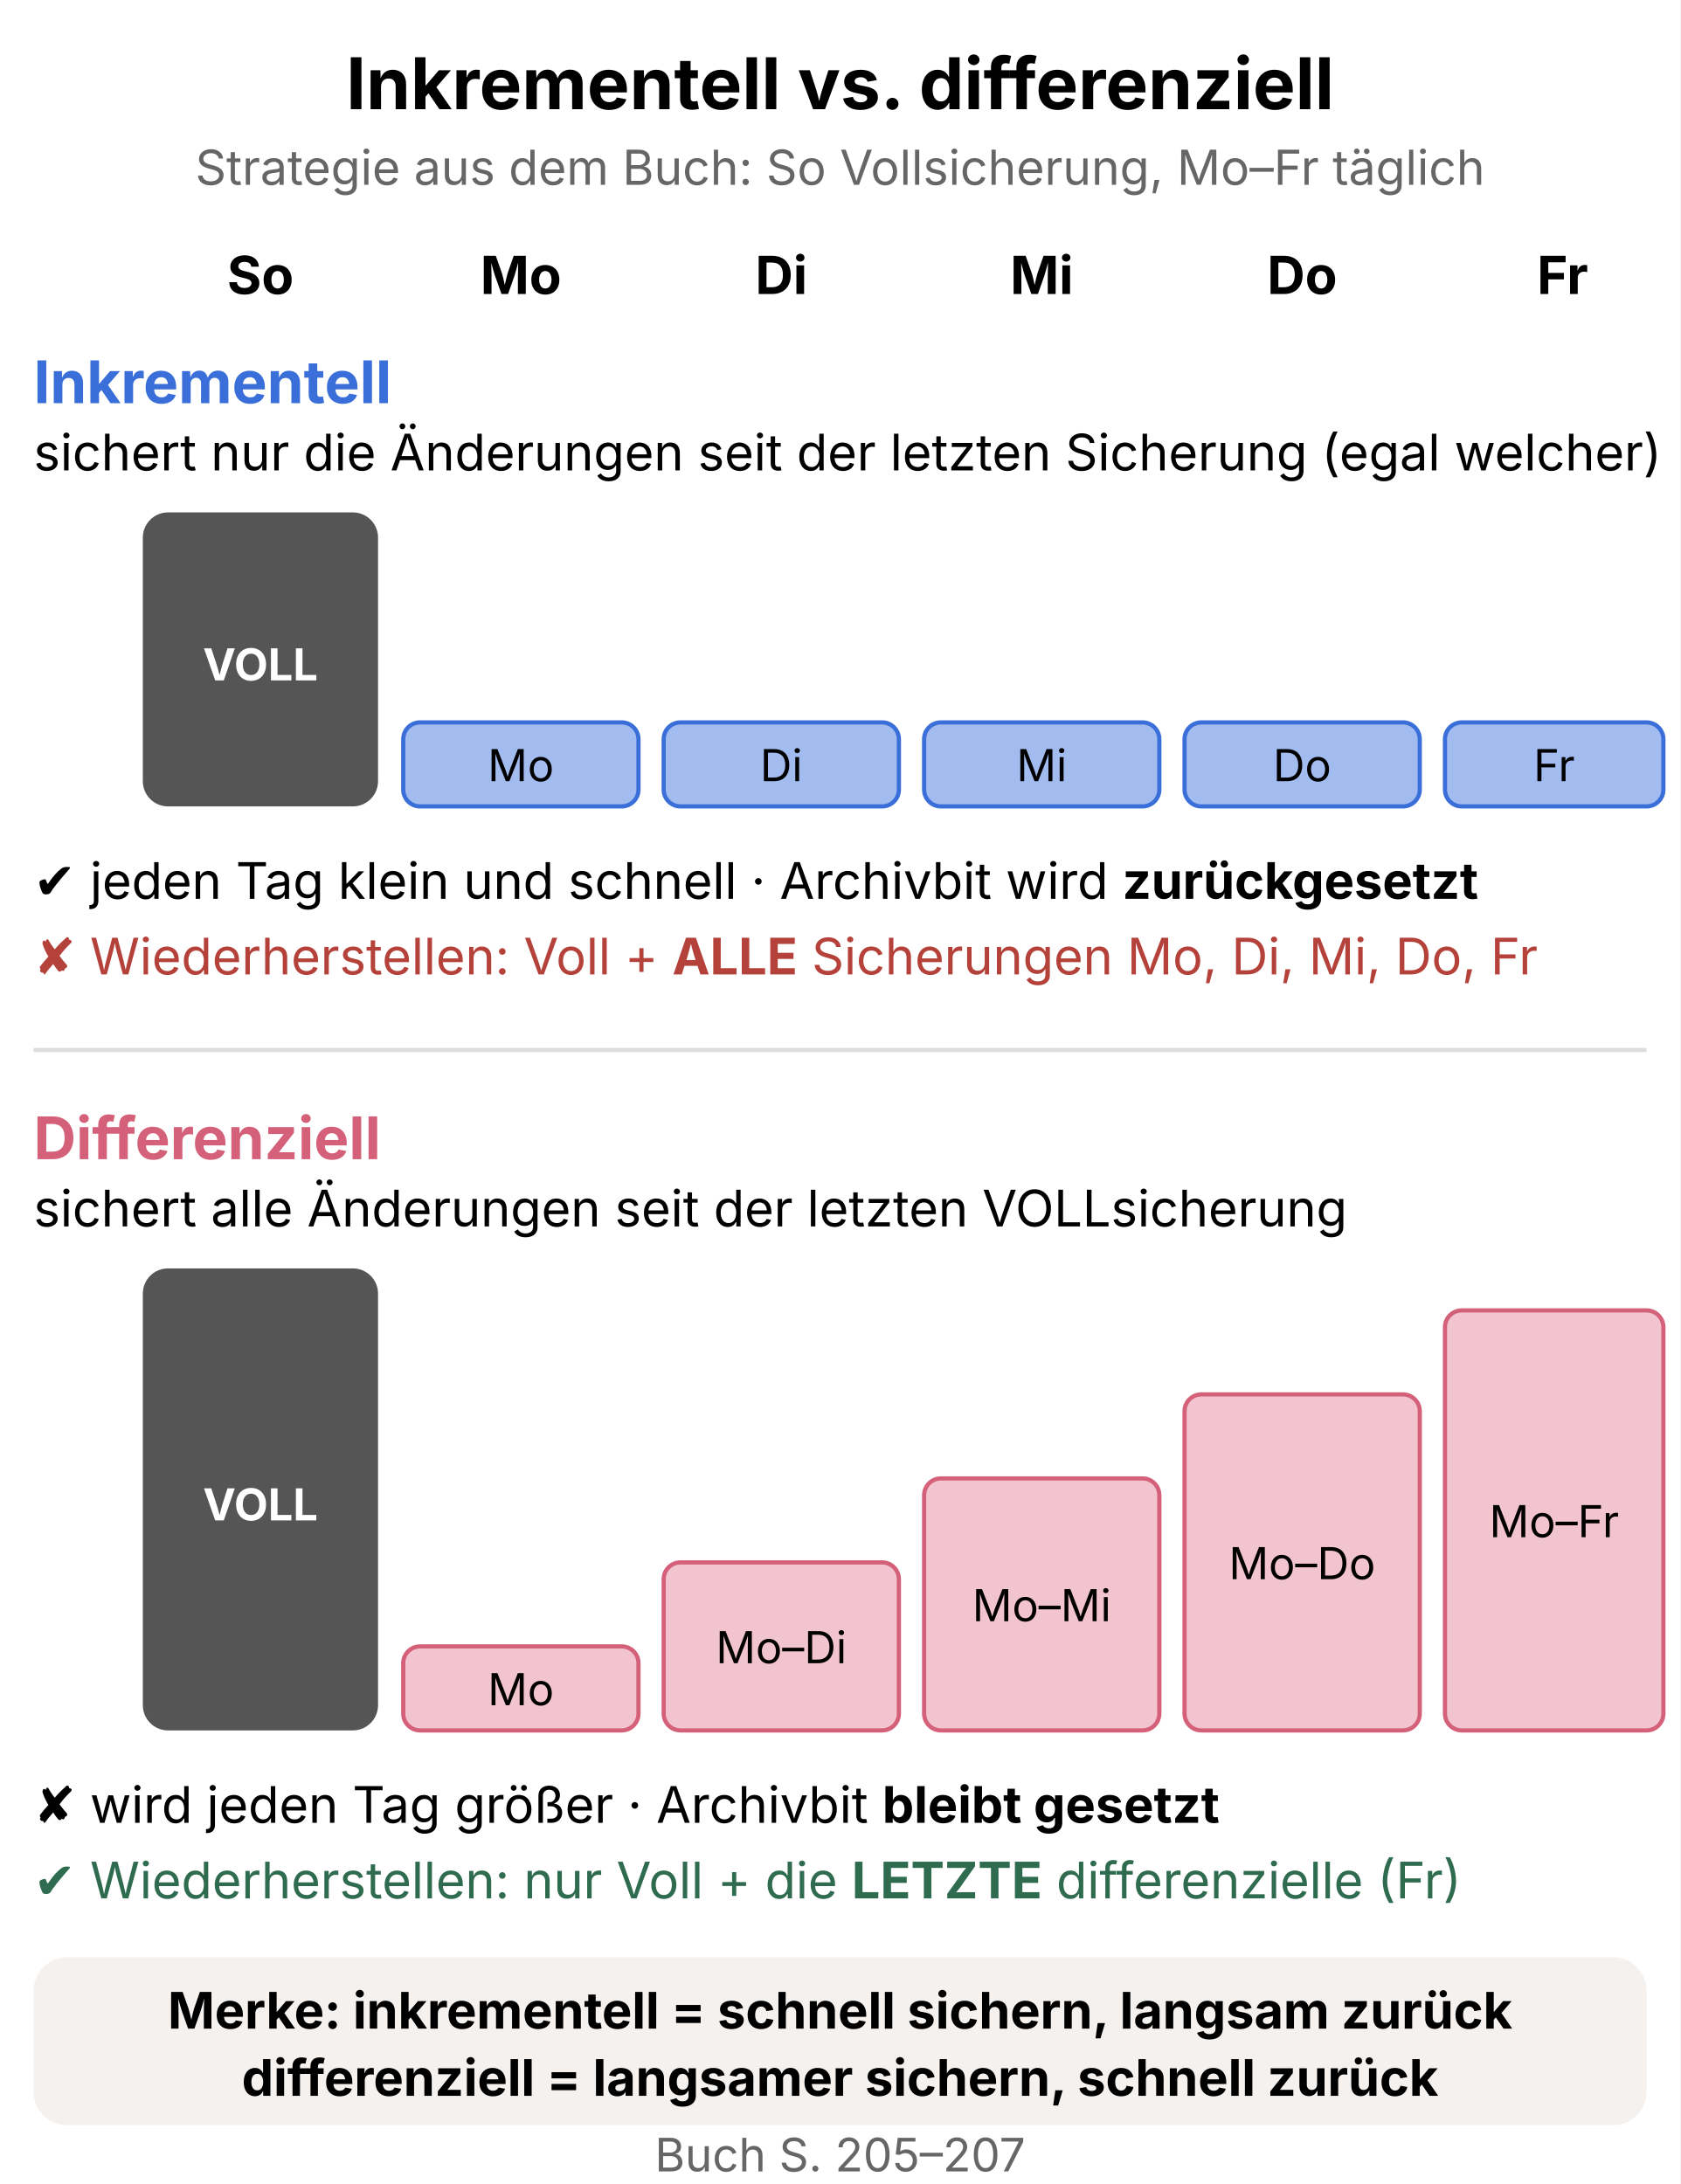
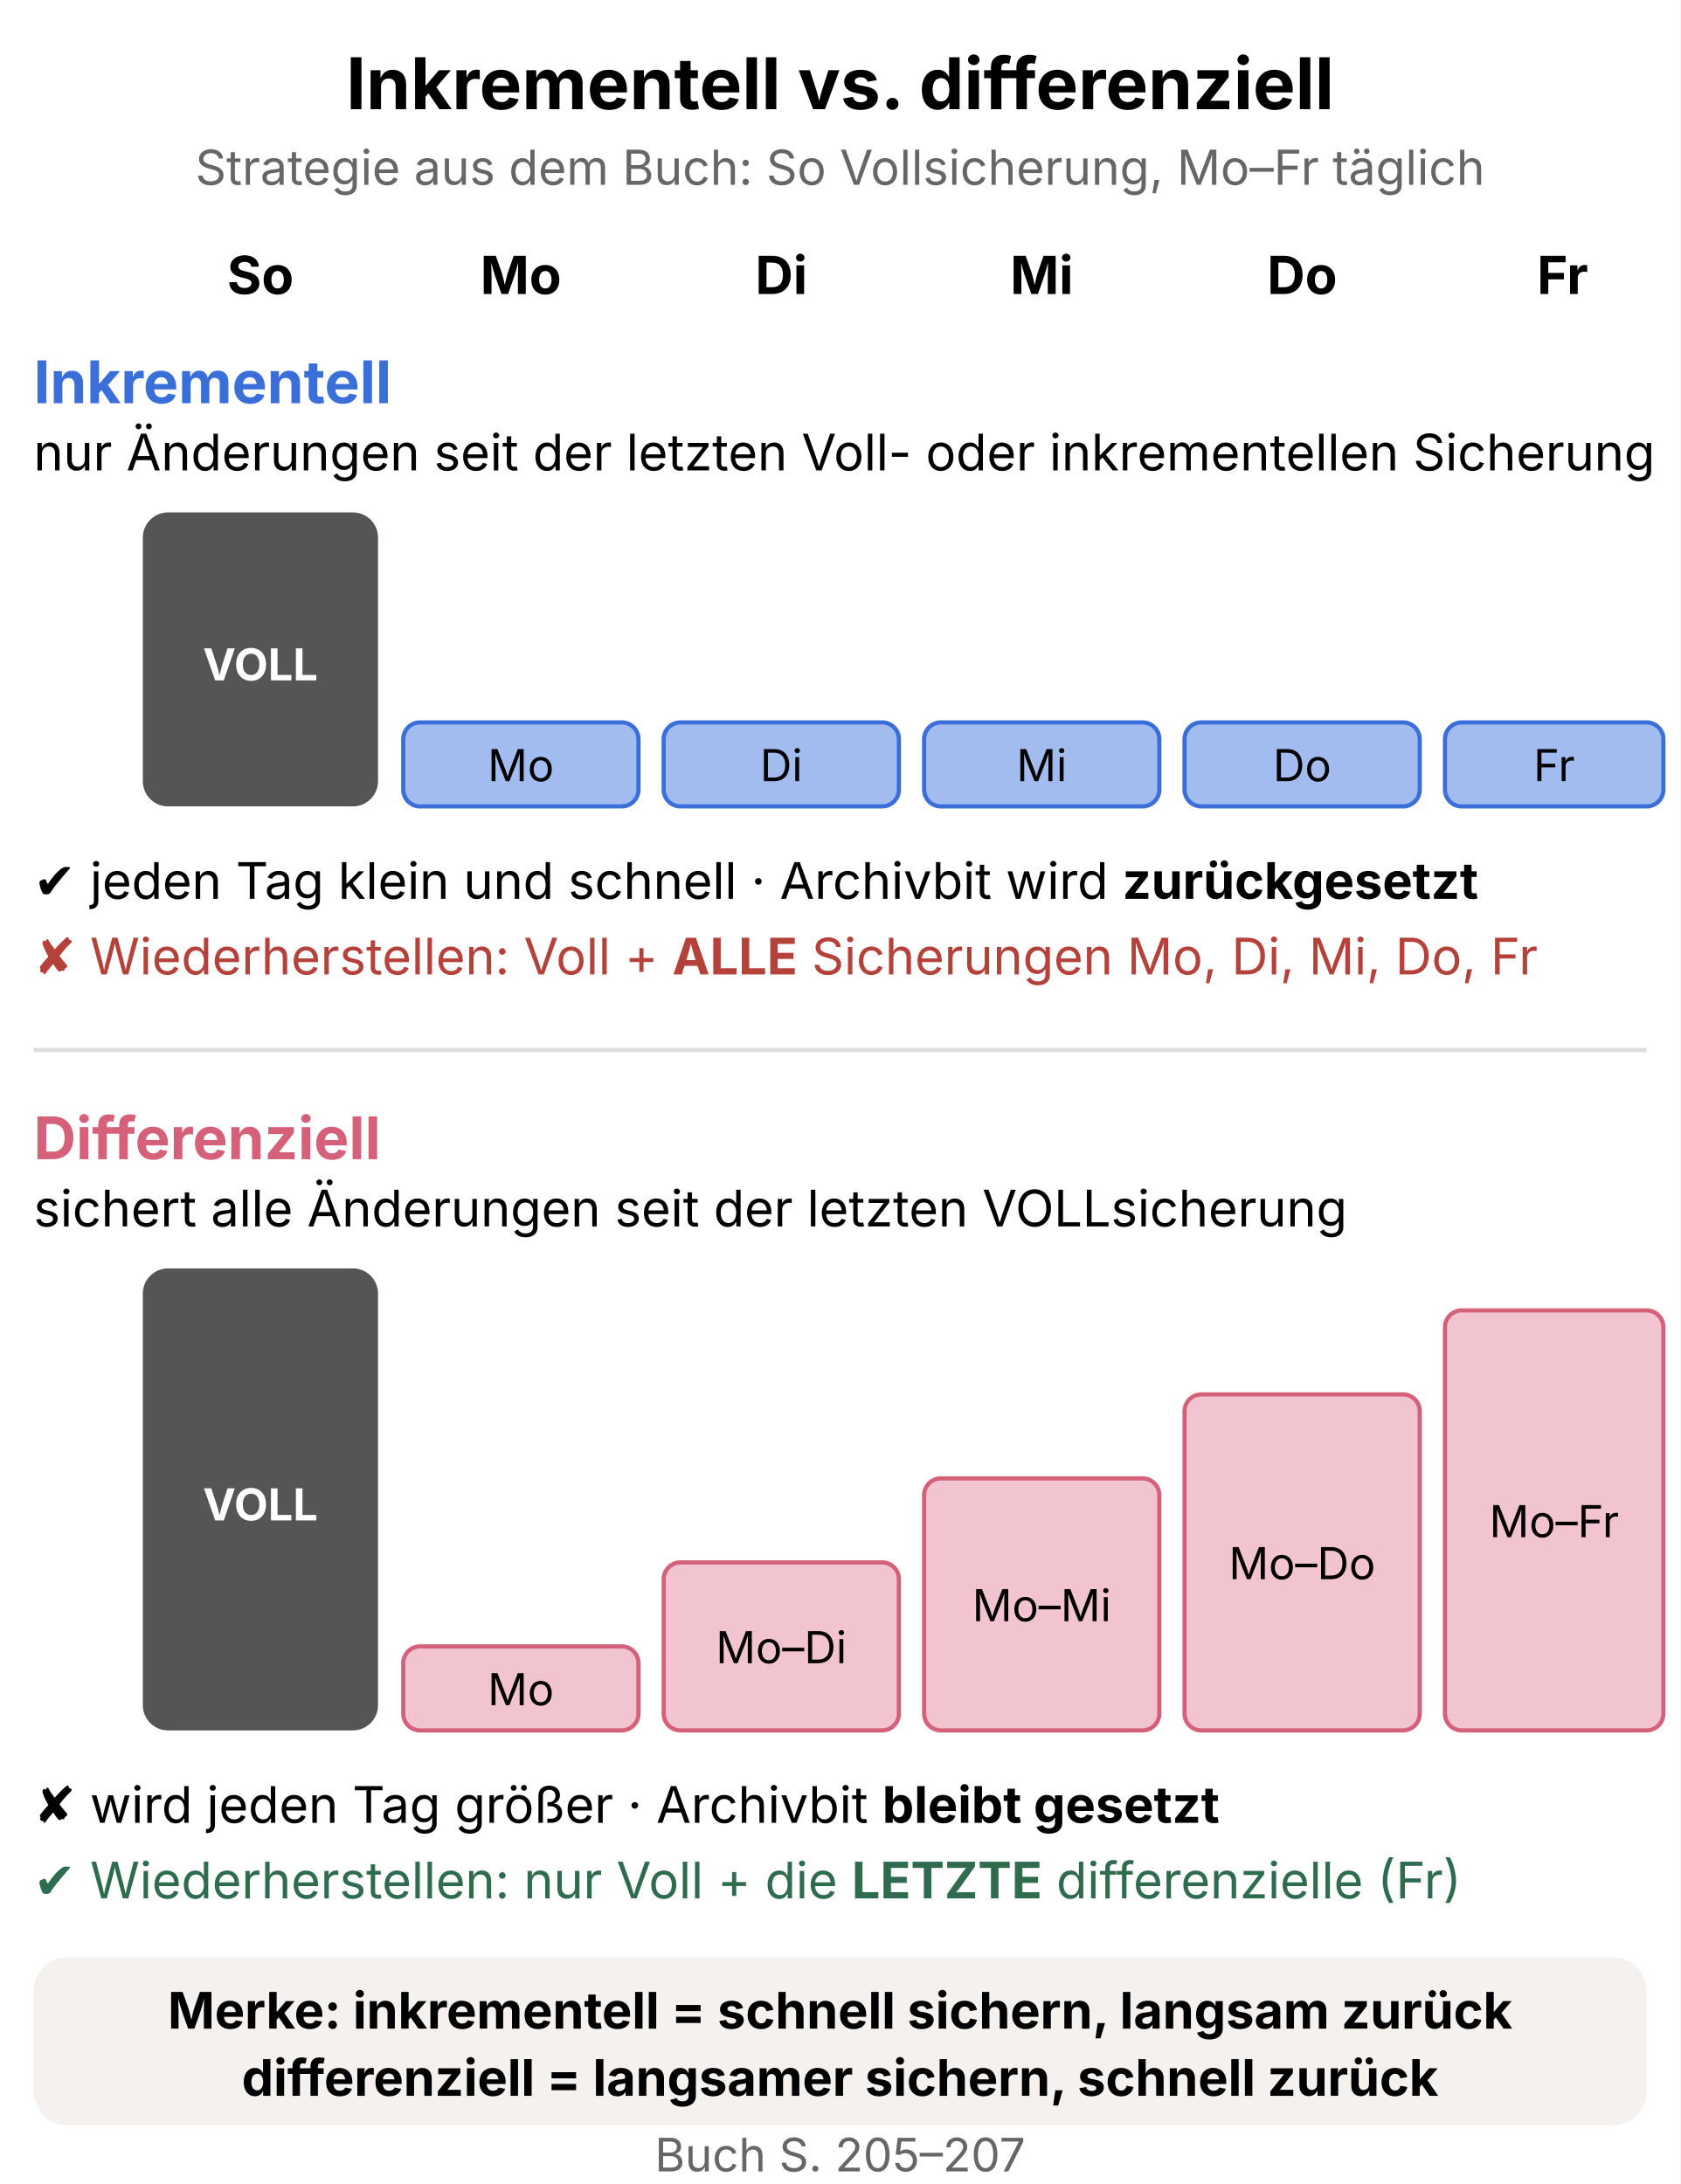
<svg xmlns="http://www.w3.org/2000/svg" viewBox="0 0 400 520" font-family="-apple-system,'Segoe UI',system-ui,sans-serif">
  <style>
    .d{font-size:12.5px;font-weight:700;text-anchor:middle}
    .c{font-size:10.5px;text-anchor:middle}
    .t{font-size:14px;font-weight:700}
    .s{font-size:12px}
  </style>
  <rect width="400" height="520" fill="#fff" />
  <text x="200" y="26" text-anchor="middle" font-size="17" font-weight="700">Inkrementell vs. differenziell</text>
  <text x="200" y="44" text-anchor="middle" font-size="11.5" fill="#666">Strategie aus dem Buch: So Vollsicherung, Mo–Fr täglich</text>
  <g class="d">
    <text x="62" y="70">So</text>
    <text x="124" y="70">Mo</text>
    <text x="186" y="70">Di</text>
    <text x="248" y="70">Mi</text>
    <text x="310" y="70">Do</text>
    <text x="372" y="70">Fr</text>
  </g>
  <text x="8" y="96" class="t" fill="#3a6ed8">Inkrementell</text>
-   <text x="8" y="112" class="s">sichert nur die Änderungen seit der letzten Sicherung (egal welcher)</text>
+   <text x="8" y="112" class="s">nur Änderungen seit der letzten Voll- oder inkrementellen Sicherung</text>
  <rect x="34" y="122" width="56" height="70" rx="6" fill="#555" />
  <text x="62" y="162" class="c" fill="#fff" font-weight="700">VOLL</text>
  <g fill="#a3bcf0" stroke="#3a6ed8">
    <rect x="96" y="172" width="56" height="20" rx="4" />
    <rect x="158" y="172" width="56" height="20" rx="4" />
    <rect x="220" y="172" width="56" height="20" rx="4" />
    <rect x="282" y="172" width="56" height="20" rx="4" />
    <rect x="344" y="172" width="52" height="20" rx="4" />
  </g>
  <g class="c">
    <text x="124" y="186">Mo</text>
    <text x="186" y="186">Di</text>
    <text x="248" y="186">Mi</text>
    <text x="310" y="186">Do</text>
    <text x="370" y="186">Fr</text>
  </g>
  <text x="8" y="214" class="s">✔ jeden Tag klein und schnell · Archivbit wird <tspan font-weight="700">zurückgesetzt</tspan>
  </text>
  <text x="8" y="232" class="s" fill="#b5423a">✘ Wiederherstellen: Voll + <tspan font-weight="700">ALLE</tspan> Sicherungen Mo, Di, Mi, Do, Fr</text>
  <line x1="8" y1="250" x2="392" y2="250" stroke="#ddd" />
  <text x="8" y="276" class="t" fill="#D4607A">Differenziell</text>
  <text x="8" y="292" class="s">sichert alle Änderungen seit der letzten VOLLsicherung</text>
  <rect x="34" y="302" width="56" height="110" rx="6" fill="#555" />
  <text x="62" y="362" class="c" fill="#fff" font-weight="700">VOLL</text>
  <g fill="#f2c4cf" stroke="#D4607A">
    <rect x="96" y="392" width="56" height="20" rx="4" />
    <rect x="158" y="372" width="56" height="40" rx="4" />
    <rect x="220" y="352" width="56" height="60" rx="4" />
    <rect x="282" y="332" width="56" height="80" rx="4" />
    <rect x="344" y="312" width="52" height="100" rx="4" />
  </g>
  <g class="c">
    <text x="124" y="406">Mo</text>
    <text x="186" y="396">Mo–Di</text>
    <text x="248" y="386">Mo–Mi</text>
    <text x="310" y="376">Mo–Do</text>
    <text x="370" y="366">Mo–Fr</text>
  </g>
  <text x="8" y="434" class="s">✘ wird jeden Tag größer · Archivbit <tspan font-weight="700">bleibt gesetzt</tspan>
  </text>
  <text x="8" y="452" class="s" fill="#2f6b4f">✔ Wiederherstellen: nur Voll + die <tspan font-weight="700">LETZTE</tspan> differenzielle (Fr)</text>
  <rect x="8" y="466" width="384" height="40" rx="8" fill="#f4f1ee" />
  <text x="200" y="483" text-anchor="middle" class="s" font-weight="700">Merke: inkrementell = schnell sichern, langsam zurück</text>
  <text x="200" y="499" text-anchor="middle" class="s" font-weight="700">differenziell = langsamer sichern, schnell zurück</text>
  <text x="200" y="517" text-anchor="middle" font-size="11" fill="#666">Buch S. 205–207</text>
</svg>
